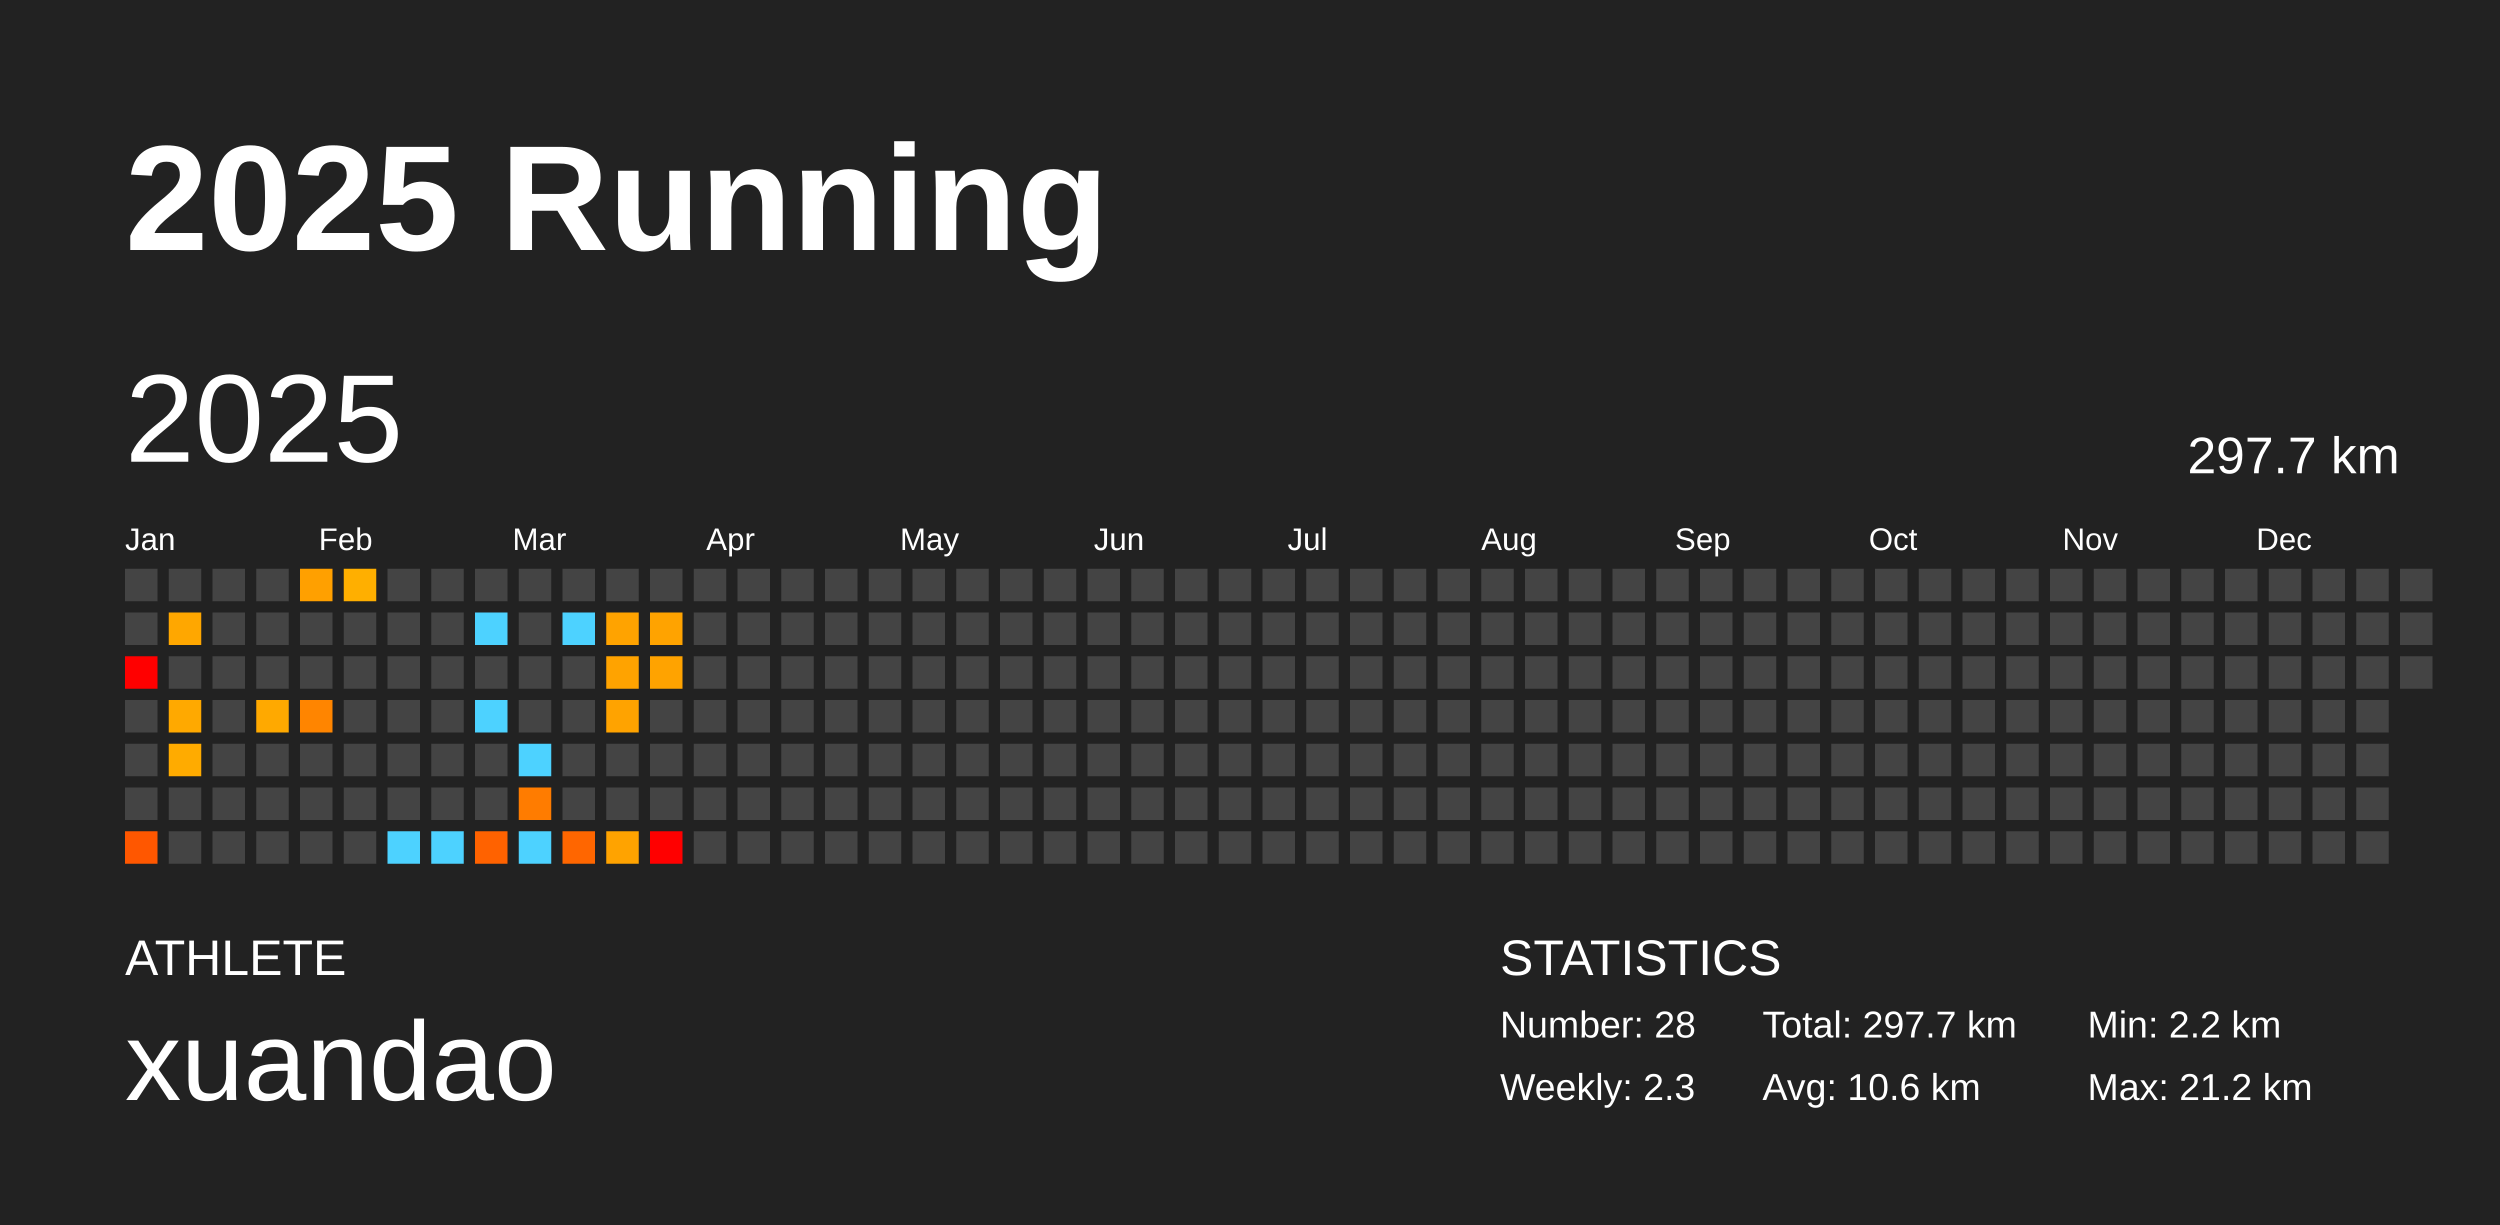
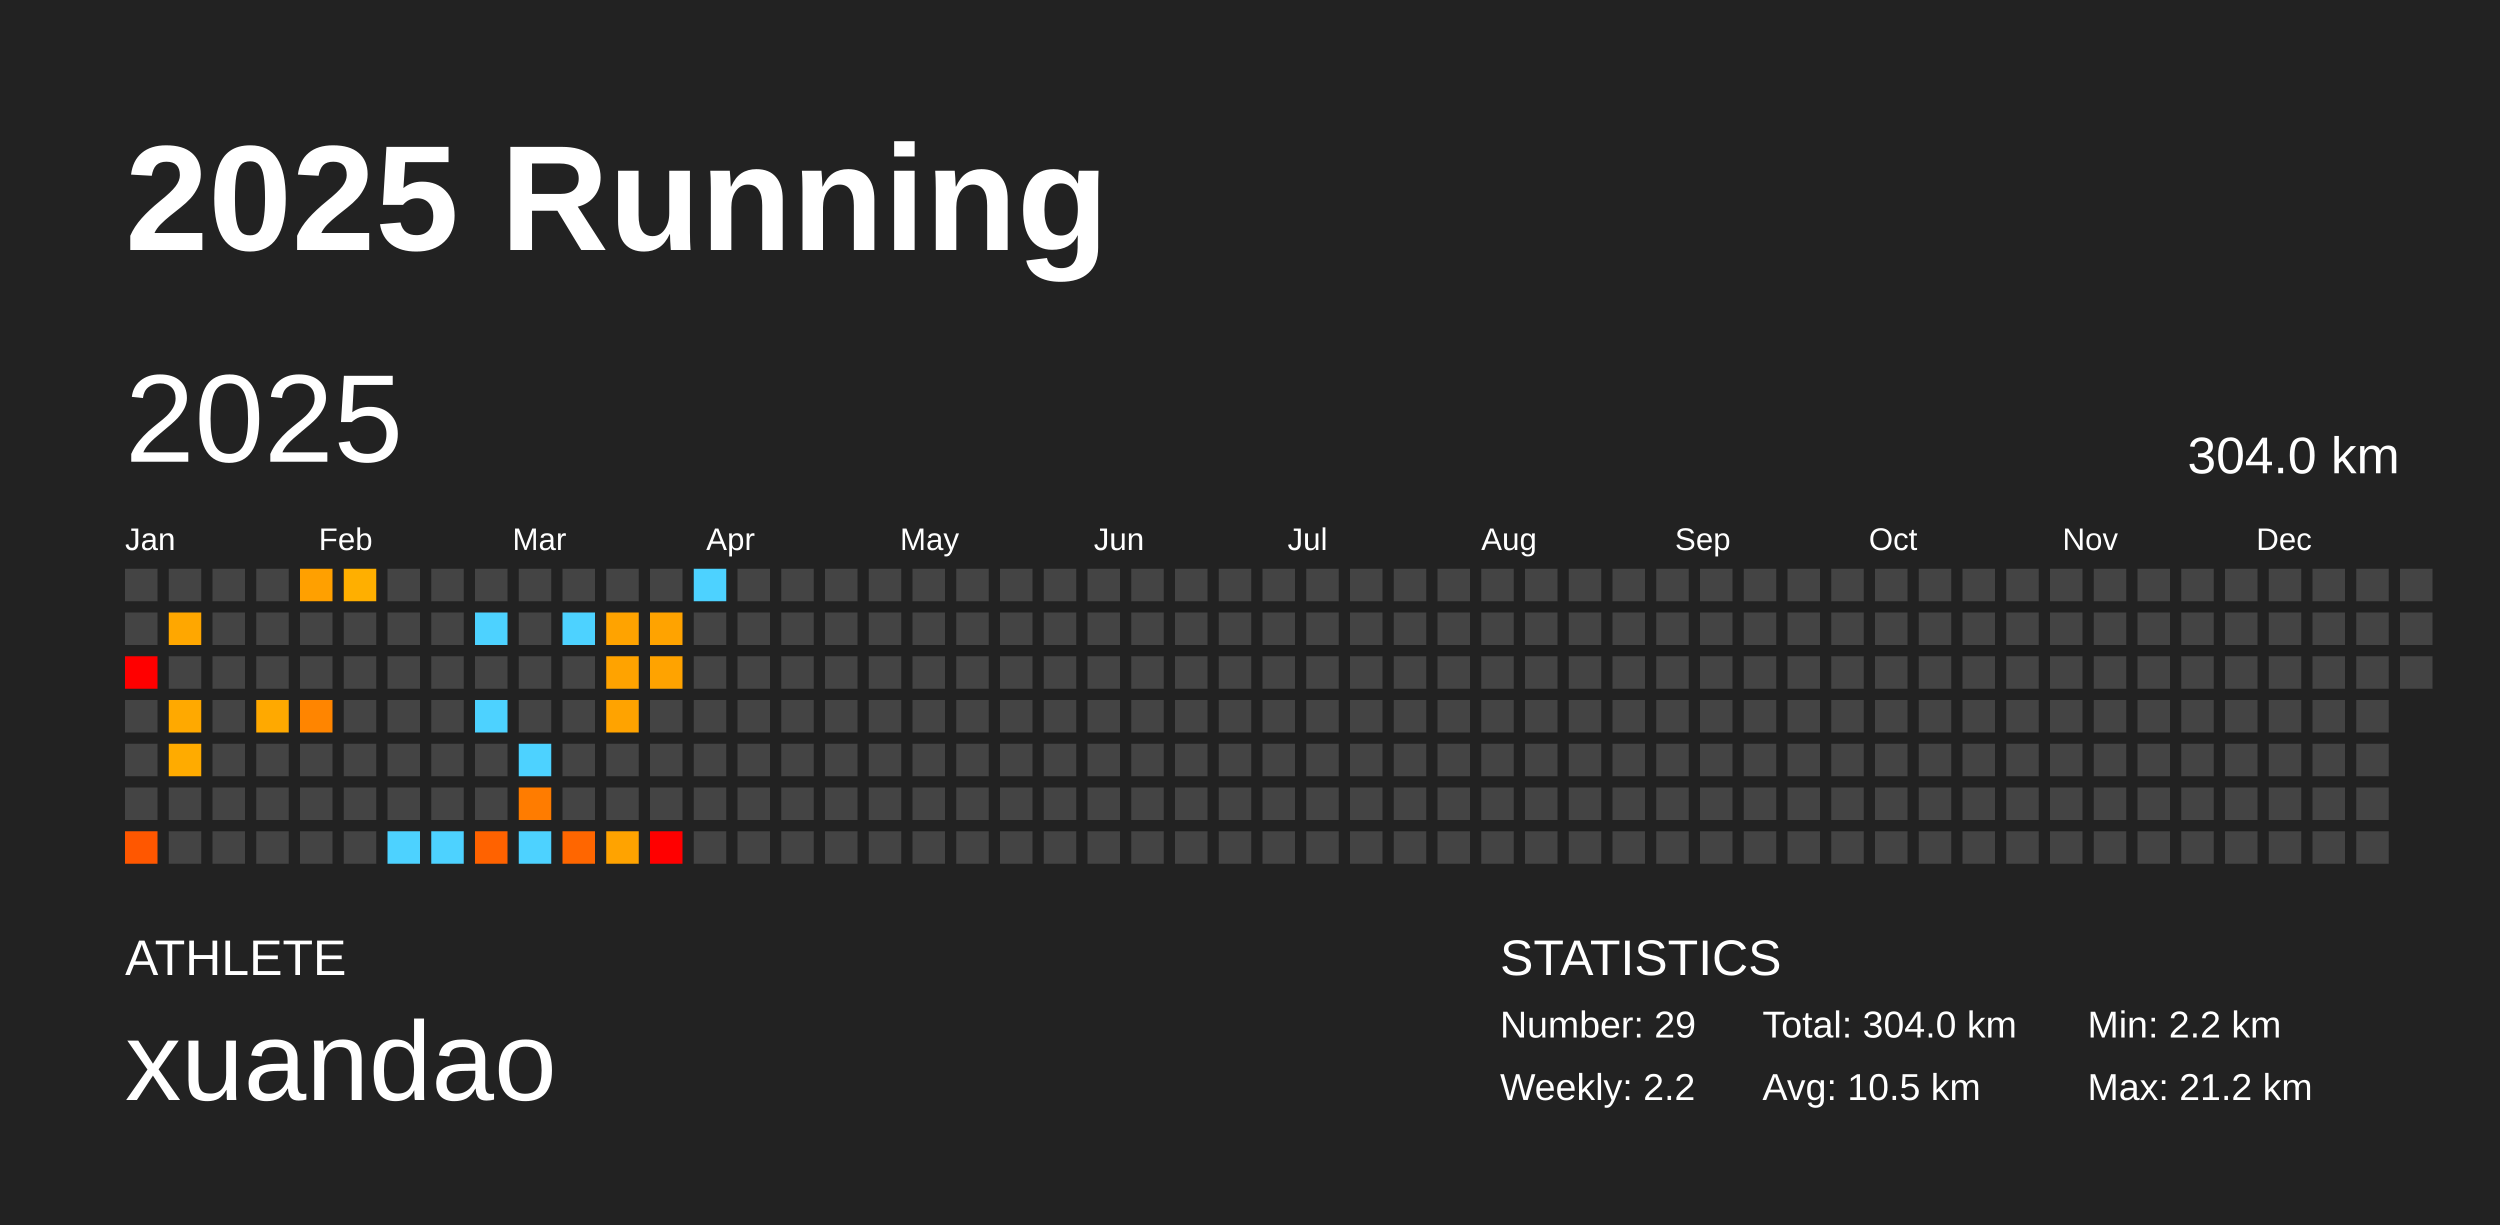
<svg xmlns="http://www.w3.org/2000/svg" baseProfile="full" height="98mm" version="1.1" viewBox="0,0,200,98" width="200mm">
  <defs />
  <rect fill="#222222" height="98" width="200" x="0" y="0" />
  <text fill="#FFFFFF" style="font-size:12px; font-family:Arial; font-weight:bold;" x="10" y="20">2025 Running</text>
  <text fill="#FFFFFF" style="font-size:4px; font-family:Arial" x="10" y="78">ATHLETE</text>
  <text fill="#FFFFFF" style="font-size:9px; font-family:Arial" x="10" y="88">xuandao</text>
  <text fill="#FFFFFF" style="font-size:4px; font-family:Arial" x="120" y="78">STATISTICS</text>
-   <text fill="#FFFFFF" style="font-size:3px; font-family:Arial" x="120" y="83">Number: 28</text>
-   <text fill="#FFFFFF" style="font-size:3px; font-family:Arial" x="120" y="88">Weekly: 2.3</text>
-   <text fill="#FFFFFF" style="font-size:3px; font-family:Arial" x="141" y="83">Total: 297.7 km</text>
-   <text fill="#FFFFFF" style="font-size:3px; font-family:Arial" x="141" y="88">Avg: 10.6 km</text>
+   <text fill="#FFFFFF" style="font-size:3px; font-family:Arial" x="120" y="83">Number: 29</text>
+   <text fill="#FFFFFF" style="font-size:3px; font-family:Arial" x="120" y="88">Weekly: 2.2</text>
+   <text fill="#FFFFFF" style="font-size:3px; font-family:Arial" x="141" y="83">Total: 304.0 km</text>
+   <text fill="#FFFFFF" style="font-size:3px; font-family:Arial" x="141" y="88">Avg: 10.5 km</text>
  <text fill="#FFFFFF" style="font-size:3px; font-family:Arial" x="167" y="83">Min: 2.2 km</text>
  <text fill="#FFFFFF" style="font-size:3px; font-family:Arial" x="167" y="88">Max: 21.2 km</text>
  <text dominant-baseline="hanging" fill="#FFFFFF" style="font-size:10.0px; font-family:Arial;" x="10" y="30">2025</text>
-   <text dominant-baseline="hanging" fill="#FFFFFF" style="font-size:4.125px; font-family:Arial;" x="175" y="35">297.7 km</text>
+   <text dominant-baseline="hanging" fill="#FFFFFF" style="font-size:4.125px; font-family:Arial;" x="175" y="35">304.0 km</text>
  <text fill="#FFFFFF" style="font-size:2.5px; font-family:Arial" x="10.0" y="44">Jan</text>
  <text fill="#FFFFFF" style="font-size:2.5px; font-family:Arial" x="25.5" y="44">Feb</text>
  <text fill="#FFFFFF" style="font-size:2.5px; font-family:Arial" x="41.0" y="44">Mar</text>
  <text fill="#FFFFFF" style="font-size:2.5px; font-family:Arial" x="56.5" y="44">Apr</text>
  <text fill="#FFFFFF" style="font-size:2.5px; font-family:Arial" x="72.0" y="44">May</text>
  <text fill="#FFFFFF" style="font-size:2.5px; font-family:Arial" x="87.5" y="44">Jun</text>
  <text fill="#FFFFFF" style="font-size:2.5px; font-family:Arial" x="103.0" y="44">Jul</text>
  <text fill="#FFFFFF" style="font-size:2.5px; font-family:Arial" x="118.5" y="44">Aug</text>
  <text fill="#FFFFFF" style="font-size:2.5px; font-family:Arial" x="134.0" y="44">Sep</text>
  <text fill="#FFFFFF" style="font-size:2.5px; font-family:Arial" x="149.5" y="44">Oct</text>
  <text fill="#FFFFFF" style="font-size:2.5px; font-family:Arial" x="165.0" y="44">Nov</text>
  <text fill="#FFFFFF" style="font-size:2.5px; font-family:Arial" x="180.5" y="44">Dec</text>
  <rect fill="#444444" height="2.6" width="2.6" x="10.0" y="45.5" />
  <rect fill="#444444" height="2.6" width="2.6" x="10.0" y="49.0" />
  <rect fill="red" height="2.6" width="2.6" x="10.0" y="52.5" />
  <rect fill="#444444" height="2.6" width="2.6" x="10.0" y="56.0" />
  <rect fill="#444444" height="2.6" width="2.6" x="10.0" y="59.5" />
  <rect fill="#444444" height="2.6" width="2.6" x="10.0" y="63.0" />
  <rect fill="#ff5700" height="2.6" width="2.6" x="10.0" y="66.5" />
  <rect fill="#444444" height="2.6" width="2.6" x="13.5" y="45.5" />
  <rect fill="#ffa700" height="2.6" width="2.6" x="13.5" y="49.0" />
  <rect fill="#444444" height="2.6" width="2.6" x="13.5" y="52.5" />
  <rect fill="#ffa900" height="2.6" width="2.6" x="13.5" y="56.0" />
  <rect fill="#ffab00" height="2.6" width="2.6" x="13.5" y="59.5" />
  <rect fill="#444444" height="2.6" width="2.6" x="13.5" y="63.0" />
  <rect fill="#444444" height="2.6" width="2.6" x="13.5" y="66.5" />
  <rect fill="#444444" height="2.6" width="2.6" x="17.0" y="45.5" />
  <rect fill="#444444" height="2.6" width="2.6" x="17.0" y="49.0" />
  <rect fill="#444444" height="2.6" width="2.6" x="17.0" y="52.5" />
  <rect fill="#444444" height="2.6" width="2.6" x="17.0" y="56.0" />
  <rect fill="#444444" height="2.6" width="2.6" x="17.0" y="59.5" />
  <rect fill="#444444" height="2.6" width="2.6" x="17.0" y="63.0" />
  <rect fill="#444444" height="2.6" width="2.6" x="17.0" y="66.5" />
  <rect fill="#444444" height="2.6" width="2.6" x="20.5" y="45.5" />
  <rect fill="#444444" height="2.6" width="2.6" x="20.5" y="49.0" />
  <rect fill="#444444" height="2.6" width="2.6" x="20.5" y="52.5" />
  <rect fill="#ffa900" height="2.6" width="2.6" x="20.5" y="56.0" />
  <rect fill="#444444" height="2.6" width="2.6" x="20.5" y="59.5" />
  <rect fill="#444444" height="2.6" width="2.6" x="20.5" y="63.0" />
  <rect fill="#444444" height="2.6" width="2.6" x="20.5" y="66.5" />
  <rect fill="#ffa000" height="2.6" width="2.6" x="24.0" y="45.5" />
  <rect fill="#444444" height="2.6" width="2.6" x="24.0" y="49.0" />
  <rect fill="#444444" height="2.6" width="2.6" x="24.0" y="52.5" />
  <rect fill="#ff8500" height="2.6" width="2.6" x="24.0" y="56.0" />
  <rect fill="#444444" height="2.6" width="2.6" x="24.0" y="59.5" />
  <rect fill="#444444" height="2.6" width="2.6" x="24.0" y="63.0" />
  <rect fill="#444444" height="2.6" width="2.6" x="24.0" y="66.5" />
  <rect fill="#ffaf00" height="2.6" width="2.6" x="27.5" y="45.5" />
  <rect fill="#444444" height="2.6" width="2.6" x="27.5" y="49.0" />
  <rect fill="#444444" height="2.6" width="2.6" x="27.5" y="52.5" />
  <rect fill="#444444" height="2.6" width="2.6" x="27.5" y="56.0" />
  <rect fill="#444444" height="2.6" width="2.6" x="27.5" y="59.5" />
  <rect fill="#444444" height="2.6" width="2.6" x="27.5" y="63.0" />
  <rect fill="#444444" height="2.6" width="2.6" x="27.5" y="66.5" />
  <rect fill="#444444" height="2.6" width="2.6" x="31.0" y="45.5" />
  <rect fill="#444444" height="2.6" width="2.6" x="31.0" y="49.0" />
  <rect fill="#444444" height="2.6" width="2.6" x="31.0" y="52.5" />
  <rect fill="#444444" height="2.6" width="2.6" x="31.0" y="56.0" />
  <rect fill="#444444" height="2.6" width="2.6" x="31.0" y="59.5" />
  <rect fill="#444444" height="2.6" width="2.6" x="31.0" y="63.0" />
  <rect fill="#4dd2ff" height="2.6" width="2.6" x="31.0" y="66.5" />
  <rect fill="#444444" height="2.6" width="2.6" x="34.5" y="45.5" />
  <rect fill="#444444" height="2.6" width="2.6" x="34.5" y="49.0" />
  <rect fill="#444444" height="2.6" width="2.6" x="34.5" y="52.5" />
  <rect fill="#444444" height="2.6" width="2.6" x="34.5" y="56.0" />
  <rect fill="#444444" height="2.6" width="2.6" x="34.5" y="59.5" />
  <rect fill="#444444" height="2.6" width="2.6" x="34.5" y="63.0" />
  <rect fill="#4dd2ff" height="2.6" width="2.6" x="34.5" y="66.5" />
  <rect fill="#444444" height="2.6" width="2.6" x="38.0" y="45.5" />
  <rect fill="#4dd2ff" height="2.6" width="2.6" x="38.0" y="49.0" />
  <rect fill="#444444" height="2.6" width="2.6" x="38.0" y="52.5" />
  <rect fill="#4dd2ff" height="2.6" width="2.6" x="38.0" y="56.0" />
  <rect fill="#444444" height="2.6" width="2.6" x="38.0" y="59.5" />
  <rect fill="#444444" height="2.6" width="2.6" x="38.0" y="63.0" />
  <rect fill="#ff6200" height="2.6" width="2.6" x="38.0" y="66.5" />
  <rect fill="#444444" height="2.6" width="2.6" x="41.5" y="45.5" />
  <rect fill="#444444" height="2.6" width="2.6" x="41.5" y="49.0" />
  <rect fill="#444444" height="2.6" width="2.6" x="41.5" y="52.5" />
  <rect fill="#444444" height="2.6" width="2.6" x="41.5" y="56.0" />
  <rect fill="#4dd2ff" height="2.6" width="2.6" x="41.5" y="59.5" />
  <rect fill="#ff7c00" height="2.6" width="2.6" x="41.5" y="63.0" />
  <rect fill="#4dd2ff" height="2.6" width="2.6" x="41.5" y="66.5" />
  <rect fill="#444444" height="2.6" width="2.6" x="45.0" y="45.5" />
  <rect fill="#4dd2ff" height="2.6" width="2.6" x="45.0" y="49.0" />
  <rect fill="#444444" height="2.6" width="2.6" x="45.0" y="52.5" />
  <rect fill="#444444" height="2.6" width="2.6" x="45.0" y="56.0" />
  <rect fill="#444444" height="2.6" width="2.6" x="45.0" y="59.5" />
  <rect fill="#444444" height="2.6" width="2.6" x="45.0" y="63.0" />
  <rect fill="#ff6600" height="2.6" width="2.6" x="45.0" y="66.5" />
  <rect fill="#444444" height="2.6" width="2.6" x="48.5" y="45.5" />
  <rect fill="#ffa300" height="2.6" width="2.6" x="48.5" y="49.0" />
  <rect fill="#ffa300" height="2.6" width="2.6" x="48.5" y="52.5" />
  <rect fill="#ffa300" height="2.6" width="2.6" x="48.5" y="56.0" />
  <rect fill="#444444" height="2.6" width="2.6" x="48.5" y="59.5" />
  <rect fill="#444444" height="2.6" width="2.6" x="48.5" y="63.0" />
  <rect fill="#ffa300" height="2.6" width="2.6" x="48.5" y="66.5" />
  <rect fill="#444444" height="2.6" width="2.6" x="52.0" y="45.5" />
  <rect fill="#ffa300" height="2.6" width="2.6" x="52.0" y="49.0" />
  <rect fill="#ffa300" height="2.6" width="2.6" x="52.0" y="52.5" />
  <rect fill="#444444" height="2.6" width="2.6" x="52.0" y="56.0" />
  <rect fill="#444444" height="2.6" width="2.6" x="52.0" y="59.5" />
  <rect fill="#444444" height="2.6" width="2.6" x="52.0" y="63.0" />
  <rect fill="red" height="2.6" width="2.6" x="52.0" y="66.5" />
-   <rect fill="#444444" height="2.6" width="2.6" x="55.5" y="45.5" />
+   <rect fill="#4dd2ff" height="2.6" width="2.6" x="55.5" y="45.5" />
  <rect fill="#444444" height="2.6" width="2.6" x="55.5" y="49.0" />
  <rect fill="#444444" height="2.6" width="2.6" x="55.5" y="52.5" />
  <rect fill="#444444" height="2.6" width="2.6" x="55.5" y="56.0" />
  <rect fill="#444444" height="2.6" width="2.6" x="55.5" y="59.5" />
  <rect fill="#444444" height="2.6" width="2.6" x="55.5" y="63.0" />
  <rect fill="#444444" height="2.6" width="2.6" x="55.5" y="66.5" />
  <rect fill="#444444" height="2.6" width="2.6" x="59.0" y="45.5" />
  <rect fill="#444444" height="2.6" width="2.6" x="59.0" y="49.0" />
  <rect fill="#444444" height="2.6" width="2.6" x="59.0" y="52.5" />
  <rect fill="#444444" height="2.6" width="2.6" x="59.0" y="56.0" />
  <rect fill="#444444" height="2.6" width="2.6" x="59.0" y="59.5" />
  <rect fill="#444444" height="2.6" width="2.6" x="59.0" y="63.0" />
  <rect fill="#444444" height="2.6" width="2.6" x="59.0" y="66.5" />
  <rect fill="#444444" height="2.6" width="2.6" x="62.5" y="45.5" />
  <rect fill="#444444" height="2.6" width="2.6" x="62.5" y="49.0" />
  <rect fill="#444444" height="2.6" width="2.6" x="62.5" y="52.5" />
  <rect fill="#444444" height="2.6" width="2.6" x="62.5" y="56.0" />
  <rect fill="#444444" height="2.6" width="2.6" x="62.5" y="59.5" />
  <rect fill="#444444" height="2.6" width="2.6" x="62.5" y="63.0" />
  <rect fill="#444444" height="2.6" width="2.6" x="62.5" y="66.5" />
  <rect fill="#444444" height="2.6" width="2.6" x="66.0" y="45.5" />
  <rect fill="#444444" height="2.6" width="2.6" x="66.0" y="49.0" />
  <rect fill="#444444" height="2.6" width="2.6" x="66.0" y="52.5" />
  <rect fill="#444444" height="2.6" width="2.6" x="66.0" y="56.0" />
  <rect fill="#444444" height="2.6" width="2.6" x="66.0" y="59.5" />
  <rect fill="#444444" height="2.6" width="2.6" x="66.0" y="63.0" />
  <rect fill="#444444" height="2.6" width="2.6" x="66.0" y="66.5" />
  <rect fill="#444444" height="2.6" width="2.6" x="69.5" y="45.5" />
  <rect fill="#444444" height="2.6" width="2.6" x="69.5" y="49.0" />
  <rect fill="#444444" height="2.6" width="2.6" x="69.5" y="52.5" />
  <rect fill="#444444" height="2.6" width="2.6" x="69.5" y="56.0" />
  <rect fill="#444444" height="2.6" width="2.6" x="69.5" y="59.5" />
  <rect fill="#444444" height="2.6" width="2.6" x="69.5" y="63.0" />
  <rect fill="#444444" height="2.6" width="2.6" x="69.5" y="66.5" />
  <rect fill="#444444" height="2.6" width="2.6" x="73.0" y="45.5" />
  <rect fill="#444444" height="2.6" width="2.6" x="73.0" y="49.0" />
  <rect fill="#444444" height="2.6" width="2.6" x="73.0" y="52.5" />
  <rect fill="#444444" height="2.6" width="2.6" x="73.0" y="56.0" />
  <rect fill="#444444" height="2.6" width="2.6" x="73.0" y="59.5" />
  <rect fill="#444444" height="2.6" width="2.6" x="73.0" y="63.0" />
  <rect fill="#444444" height="2.6" width="2.6" x="73.0" y="66.5" />
  <rect fill="#444444" height="2.6" width="2.6" x="76.5" y="45.5" />
  <rect fill="#444444" height="2.6" width="2.6" x="76.5" y="49.0" />
  <rect fill="#444444" height="2.6" width="2.6" x="76.5" y="52.5" />
  <rect fill="#444444" height="2.6" width="2.6" x="76.5" y="56.0" />
  <rect fill="#444444" height="2.6" width="2.6" x="76.5" y="59.5" />
  <rect fill="#444444" height="2.6" width="2.6" x="76.5" y="63.0" />
  <rect fill="#444444" height="2.6" width="2.6" x="76.5" y="66.5" />
  <rect fill="#444444" height="2.6" width="2.6" x="80.0" y="45.5" />
  <rect fill="#444444" height="2.6" width="2.6" x="80.0" y="49.0" />
  <rect fill="#444444" height="2.6" width="2.6" x="80.0" y="52.5" />
  <rect fill="#444444" height="2.6" width="2.6" x="80.0" y="56.0" />
  <rect fill="#444444" height="2.6" width="2.6" x="80.0" y="59.5" />
  <rect fill="#444444" height="2.6" width="2.6" x="80.0" y="63.0" />
  <rect fill="#444444" height="2.6" width="2.6" x="80.0" y="66.5" />
  <rect fill="#444444" height="2.6" width="2.6" x="83.5" y="45.5" />
  <rect fill="#444444" height="2.6" width="2.6" x="83.5" y="49.0" />
  <rect fill="#444444" height="2.6" width="2.6" x="83.5" y="52.5" />
  <rect fill="#444444" height="2.6" width="2.6" x="83.5" y="56.0" />
  <rect fill="#444444" height="2.6" width="2.6" x="83.5" y="59.5" />
  <rect fill="#444444" height="2.6" width="2.6" x="83.5" y="63.0" />
  <rect fill="#444444" height="2.6" width="2.6" x="83.5" y="66.5" />
  <rect fill="#444444" height="2.6" width="2.6" x="87.0" y="45.5" />
  <rect fill="#444444" height="2.6" width="2.6" x="87.0" y="49.0" />
  <rect fill="#444444" height="2.6" width="2.6" x="87.0" y="52.5" />
  <rect fill="#444444" height="2.6" width="2.6" x="87.0" y="56.0" />
  <rect fill="#444444" height="2.6" width="2.6" x="87.0" y="59.5" />
  <rect fill="#444444" height="2.6" width="2.6" x="87.0" y="63.0" />
  <rect fill="#444444" height="2.6" width="2.6" x="87.0" y="66.5" />
  <rect fill="#444444" height="2.6" width="2.6" x="90.5" y="45.5" />
  <rect fill="#444444" height="2.6" width="2.6" x="90.5" y="49.0" />
  <rect fill="#444444" height="2.6" width="2.6" x="90.5" y="52.5" />
  <rect fill="#444444" height="2.6" width="2.6" x="90.5" y="56.0" />
  <rect fill="#444444" height="2.6" width="2.6" x="90.5" y="59.5" />
  <rect fill="#444444" height="2.6" width="2.6" x="90.5" y="63.0" />
  <rect fill="#444444" height="2.6" width="2.6" x="90.5" y="66.5" />
  <rect fill="#444444" height="2.6" width="2.6" x="94.0" y="45.5" />
  <rect fill="#444444" height="2.6" width="2.6" x="94.0" y="49.0" />
  <rect fill="#444444" height="2.6" width="2.6" x="94.0" y="52.5" />
  <rect fill="#444444" height="2.6" width="2.6" x="94.0" y="56.0" />
  <rect fill="#444444" height="2.6" width="2.6" x="94.0" y="59.5" />
  <rect fill="#444444" height="2.6" width="2.6" x="94.0" y="63.0" />
  <rect fill="#444444" height="2.6" width="2.6" x="94.0" y="66.5" />
  <rect fill="#444444" height="2.6" width="2.6" x="97.5" y="45.5" />
  <rect fill="#444444" height="2.6" width="2.6" x="97.5" y="49.0" />
  <rect fill="#444444" height="2.6" width="2.6" x="97.5" y="52.5" />
  <rect fill="#444444" height="2.6" width="2.6" x="97.5" y="56.0" />
  <rect fill="#444444" height="2.6" width="2.6" x="97.5" y="59.5" />
  <rect fill="#444444" height="2.6" width="2.6" x="97.5" y="63.0" />
  <rect fill="#444444" height="2.6" width="2.6" x="97.5" y="66.5" />
  <rect fill="#444444" height="2.6" width="2.6" x="101.0" y="45.5" />
  <rect fill="#444444" height="2.6" width="2.6" x="101.0" y="49.0" />
  <rect fill="#444444" height="2.6" width="2.6" x="101.0" y="52.5" />
  <rect fill="#444444" height="2.6" width="2.6" x="101.0" y="56.0" />
  <rect fill="#444444" height="2.6" width="2.6" x="101.0" y="59.5" />
  <rect fill="#444444" height="2.6" width="2.6" x="101.0" y="63.0" />
  <rect fill="#444444" height="2.6" width="2.6" x="101.0" y="66.5" />
  <rect fill="#444444" height="2.6" width="2.6" x="104.5" y="45.5" />
  <rect fill="#444444" height="2.6" width="2.6" x="104.5" y="49.0" />
  <rect fill="#444444" height="2.6" width="2.6" x="104.5" y="52.5" />
  <rect fill="#444444" height="2.6" width="2.6" x="104.5" y="56.0" />
  <rect fill="#444444" height="2.6" width="2.6" x="104.5" y="59.5" />
  <rect fill="#444444" height="2.6" width="2.6" x="104.5" y="63.0" />
  <rect fill="#444444" height="2.6" width="2.6" x="104.5" y="66.5" />
  <rect fill="#444444" height="2.6" width="2.6" x="108.0" y="45.5" />
  <rect fill="#444444" height="2.6" width="2.6" x="108.0" y="49.0" />
  <rect fill="#444444" height="2.6" width="2.6" x="108.0" y="52.5" />
  <rect fill="#444444" height="2.6" width="2.6" x="108.0" y="56.0" />
  <rect fill="#444444" height="2.6" width="2.6" x="108.0" y="59.5" />
  <rect fill="#444444" height="2.6" width="2.6" x="108.0" y="63.0" />
  <rect fill="#444444" height="2.6" width="2.6" x="108.0" y="66.5" />
  <rect fill="#444444" height="2.6" width="2.6" x="111.5" y="45.5" />
  <rect fill="#444444" height="2.6" width="2.6" x="111.5" y="49.0" />
  <rect fill="#444444" height="2.6" width="2.6" x="111.5" y="52.5" />
  <rect fill="#444444" height="2.6" width="2.6" x="111.5" y="56.0" />
  <rect fill="#444444" height="2.6" width="2.6" x="111.5" y="59.5" />
  <rect fill="#444444" height="2.6" width="2.6" x="111.5" y="63.0" />
  <rect fill="#444444" height="2.6" width="2.6" x="111.5" y="66.5" />
  <rect fill="#444444" height="2.6" width="2.6" x="115.0" y="45.5" />
  <rect fill="#444444" height="2.6" width="2.6" x="115.0" y="49.0" />
  <rect fill="#444444" height="2.6" width="2.6" x="115.0" y="52.5" />
  <rect fill="#444444" height="2.6" width="2.6" x="115.0" y="56.0" />
  <rect fill="#444444" height="2.6" width="2.6" x="115.0" y="59.5" />
  <rect fill="#444444" height="2.6" width="2.6" x="115.0" y="63.0" />
  <rect fill="#444444" height="2.6" width="2.6" x="115.0" y="66.5" />
  <rect fill="#444444" height="2.6" width="2.6" x="118.5" y="45.5" />
  <rect fill="#444444" height="2.6" width="2.6" x="118.5" y="49.0" />
  <rect fill="#444444" height="2.6" width="2.6" x="118.5" y="52.5" />
  <rect fill="#444444" height="2.6" width="2.6" x="118.5" y="56.0" />
  <rect fill="#444444" height="2.6" width="2.6" x="118.5" y="59.5" />
  <rect fill="#444444" height="2.6" width="2.6" x="118.5" y="63.0" />
  <rect fill="#444444" height="2.6" width="2.6" x="118.5" y="66.5" />
  <rect fill="#444444" height="2.6" width="2.6" x="122.0" y="45.5" />
  <rect fill="#444444" height="2.6" width="2.6" x="122.0" y="49.0" />
  <rect fill="#444444" height="2.6" width="2.6" x="122.0" y="52.5" />
  <rect fill="#444444" height="2.6" width="2.6" x="122.0" y="56.0" />
  <rect fill="#444444" height="2.6" width="2.6" x="122.0" y="59.5" />
  <rect fill="#444444" height="2.6" width="2.6" x="122.0" y="63.0" />
  <rect fill="#444444" height="2.6" width="2.6" x="122.0" y="66.5" />
  <rect fill="#444444" height="2.6" width="2.6" x="125.5" y="45.5" />
  <rect fill="#444444" height="2.6" width="2.6" x="125.5" y="49.0" />
  <rect fill="#444444" height="2.6" width="2.6" x="125.5" y="52.5" />
  <rect fill="#444444" height="2.6" width="2.6" x="125.5" y="56.0" />
  <rect fill="#444444" height="2.6" width="2.6" x="125.5" y="59.5" />
  <rect fill="#444444" height="2.6" width="2.6" x="125.5" y="63.0" />
  <rect fill="#444444" height="2.6" width="2.6" x="125.5" y="66.5" />
  <rect fill="#444444" height="2.6" width="2.6" x="129.0" y="45.5" />
  <rect fill="#444444" height="2.6" width="2.6" x="129.0" y="49.0" />
  <rect fill="#444444" height="2.6" width="2.6" x="129.0" y="52.5" />
  <rect fill="#444444" height="2.6" width="2.6" x="129.0" y="56.0" />
  <rect fill="#444444" height="2.6" width="2.6" x="129.0" y="59.5" />
  <rect fill="#444444" height="2.6" width="2.6" x="129.0" y="63.0" />
  <rect fill="#444444" height="2.6" width="2.6" x="129.0" y="66.5" />
  <rect fill="#444444" height="2.6" width="2.6" x="132.5" y="45.5" />
  <rect fill="#444444" height="2.6" width="2.6" x="132.5" y="49.0" />
  <rect fill="#444444" height="2.6" width="2.6" x="132.5" y="52.5" />
  <rect fill="#444444" height="2.6" width="2.6" x="132.5" y="56.0" />
  <rect fill="#444444" height="2.6" width="2.6" x="132.5" y="59.5" />
  <rect fill="#444444" height="2.6" width="2.6" x="132.5" y="63.0" />
  <rect fill="#444444" height="2.6" width="2.6" x="132.5" y="66.5" />
  <rect fill="#444444" height="2.6" width="2.6" x="136.0" y="45.5" />
  <rect fill="#444444" height="2.6" width="2.6" x="136.0" y="49.0" />
  <rect fill="#444444" height="2.6" width="2.6" x="136.0" y="52.5" />
  <rect fill="#444444" height="2.6" width="2.6" x="136.0" y="56.0" />
  <rect fill="#444444" height="2.6" width="2.6" x="136.0" y="59.5" />
  <rect fill="#444444" height="2.6" width="2.6" x="136.0" y="63.0" />
  <rect fill="#444444" height="2.6" width="2.6" x="136.0" y="66.5" />
  <rect fill="#444444" height="2.6" width="2.6" x="139.5" y="45.5" />
  <rect fill="#444444" height="2.6" width="2.6" x="139.5" y="49.0" />
  <rect fill="#444444" height="2.6" width="2.6" x="139.5" y="52.5" />
  <rect fill="#444444" height="2.6" width="2.6" x="139.5" y="56.0" />
  <rect fill="#444444" height="2.6" width="2.6" x="139.5" y="59.5" />
  <rect fill="#444444" height="2.6" width="2.6" x="139.5" y="63.0" />
  <rect fill="#444444" height="2.6" width="2.6" x="139.5" y="66.5" />
  <rect fill="#444444" height="2.6" width="2.6" x="143.0" y="45.5" />
  <rect fill="#444444" height="2.6" width="2.6" x="143.0" y="49.0" />
  <rect fill="#444444" height="2.6" width="2.6" x="143.0" y="52.5" />
  <rect fill="#444444" height="2.6" width="2.6" x="143.0" y="56.0" />
  <rect fill="#444444" height="2.6" width="2.6" x="143.0" y="59.5" />
  <rect fill="#444444" height="2.6" width="2.6" x="143.0" y="63.0" />
  <rect fill="#444444" height="2.6" width="2.6" x="143.0" y="66.5" />
  <rect fill="#444444" height="2.6" width="2.6" x="146.5" y="45.5" />
  <rect fill="#444444" height="2.6" width="2.6" x="146.5" y="49.0" />
  <rect fill="#444444" height="2.6" width="2.6" x="146.5" y="52.5" />
  <rect fill="#444444" height="2.6" width="2.6" x="146.5" y="56.0" />
  <rect fill="#444444" height="2.6" width="2.6" x="146.5" y="59.5" />
  <rect fill="#444444" height="2.6" width="2.6" x="146.5" y="63.0" />
  <rect fill="#444444" height="2.6" width="2.6" x="146.5" y="66.5" />
  <rect fill="#444444" height="2.6" width="2.6" x="150.0" y="45.5" />
  <rect fill="#444444" height="2.6" width="2.6" x="150.0" y="49.0" />
  <rect fill="#444444" height="2.6" width="2.6" x="150.0" y="52.5" />
  <rect fill="#444444" height="2.6" width="2.6" x="150.0" y="56.0" />
  <rect fill="#444444" height="2.6" width="2.6" x="150.0" y="59.5" />
  <rect fill="#444444" height="2.6" width="2.6" x="150.0" y="63.0" />
  <rect fill="#444444" height="2.6" width="2.6" x="150.0" y="66.5" />
  <rect fill="#444444" height="2.6" width="2.6" x="153.5" y="45.5" />
  <rect fill="#444444" height="2.6" width="2.6" x="153.5" y="49.0" />
  <rect fill="#444444" height="2.6" width="2.6" x="153.5" y="52.5" />
  <rect fill="#444444" height="2.6" width="2.6" x="153.5" y="56.0" />
  <rect fill="#444444" height="2.6" width="2.6" x="153.5" y="59.5" />
  <rect fill="#444444" height="2.6" width="2.6" x="153.5" y="63.0" />
  <rect fill="#444444" height="2.6" width="2.6" x="153.5" y="66.5" />
  <rect fill="#444444" height="2.6" width="2.6" x="157.0" y="45.5" />
  <rect fill="#444444" height="2.6" width="2.6" x="157.0" y="49.0" />
  <rect fill="#444444" height="2.6" width="2.6" x="157.0" y="52.5" />
  <rect fill="#444444" height="2.6" width="2.6" x="157.0" y="56.0" />
  <rect fill="#444444" height="2.6" width="2.6" x="157.0" y="59.5" />
  <rect fill="#444444" height="2.6" width="2.6" x="157.0" y="63.0" />
  <rect fill="#444444" height="2.6" width="2.6" x="157.0" y="66.5" />
  <rect fill="#444444" height="2.6" width="2.6" x="160.5" y="45.5" />
  <rect fill="#444444" height="2.6" width="2.6" x="160.5" y="49.0" />
  <rect fill="#444444" height="2.6" width="2.6" x="160.5" y="52.5" />
  <rect fill="#444444" height="2.6" width="2.6" x="160.5" y="56.0" />
  <rect fill="#444444" height="2.6" width="2.6" x="160.5" y="59.5" />
  <rect fill="#444444" height="2.6" width="2.6" x="160.5" y="63.0" />
  <rect fill="#444444" height="2.6" width="2.6" x="160.5" y="66.5" />
  <rect fill="#444444" height="2.6" width="2.6" x="164.0" y="45.5" />
  <rect fill="#444444" height="2.6" width="2.6" x="164.0" y="49.0" />
  <rect fill="#444444" height="2.6" width="2.6" x="164.0" y="52.5" />
  <rect fill="#444444" height="2.6" width="2.6" x="164.0" y="56.0" />
  <rect fill="#444444" height="2.6" width="2.6" x="164.0" y="59.5" />
  <rect fill="#444444" height="2.6" width="2.6" x="164.0" y="63.0" />
  <rect fill="#444444" height="2.6" width="2.6" x="164.0" y="66.5" />
  <rect fill="#444444" height="2.6" width="2.6" x="167.5" y="45.5" />
  <rect fill="#444444" height="2.6" width="2.6" x="167.5" y="49.0" />
  <rect fill="#444444" height="2.6" width="2.6" x="167.5" y="52.5" />
  <rect fill="#444444" height="2.6" width="2.6" x="167.5" y="56.0" />
  <rect fill="#444444" height="2.6" width="2.6" x="167.5" y="59.5" />
  <rect fill="#444444" height="2.6" width="2.6" x="167.5" y="63.0" />
  <rect fill="#444444" height="2.6" width="2.6" x="167.5" y="66.5" />
  <rect fill="#444444" height="2.6" width="2.6" x="171.0" y="45.5" />
  <rect fill="#444444" height="2.6" width="2.6" x="171.0" y="49.0" />
  <rect fill="#444444" height="2.6" width="2.6" x="171.0" y="52.5" />
  <rect fill="#444444" height="2.6" width="2.6" x="171.0" y="56.0" />
  <rect fill="#444444" height="2.6" width="2.6" x="171.0" y="59.5" />
  <rect fill="#444444" height="2.6" width="2.6" x="171.0" y="63.0" />
  <rect fill="#444444" height="2.6" width="2.6" x="171.0" y="66.5" />
  <rect fill="#444444" height="2.6" width="2.6" x="174.5" y="45.5" />
  <rect fill="#444444" height="2.6" width="2.6" x="174.5" y="49.0" />
  <rect fill="#444444" height="2.6" width="2.6" x="174.5" y="52.5" />
  <rect fill="#444444" height="2.6" width="2.6" x="174.5" y="56.0" />
  <rect fill="#444444" height="2.6" width="2.6" x="174.5" y="59.5" />
  <rect fill="#444444" height="2.6" width="2.6" x="174.5" y="63.0" />
  <rect fill="#444444" height="2.6" width="2.6" x="174.5" y="66.5" />
  <rect fill="#444444" height="2.6" width="2.6" x="178.0" y="45.5" />
  <rect fill="#444444" height="2.6" width="2.6" x="178.0" y="49.0" />
  <rect fill="#444444" height="2.6" width="2.6" x="178.0" y="52.5" />
  <rect fill="#444444" height="2.6" width="2.6" x="178.0" y="56.0" />
  <rect fill="#444444" height="2.6" width="2.6" x="178.0" y="59.5" />
  <rect fill="#444444" height="2.6" width="2.6" x="178.0" y="63.0" />
  <rect fill="#444444" height="2.6" width="2.6" x="178.0" y="66.5" />
  <rect fill="#444444" height="2.6" width="2.6" x="181.5" y="45.5" />
  <rect fill="#444444" height="2.6" width="2.6" x="181.5" y="49.0" />
  <rect fill="#444444" height="2.6" width="2.6" x="181.5" y="52.5" />
  <rect fill="#444444" height="2.6" width="2.6" x="181.5" y="56.0" />
  <rect fill="#444444" height="2.6" width="2.6" x="181.5" y="59.5" />
  <rect fill="#444444" height="2.6" width="2.6" x="181.5" y="63.0" />
  <rect fill="#444444" height="2.6" width="2.6" x="181.5" y="66.5" />
  <rect fill="#444444" height="2.6" width="2.6" x="185.0" y="45.5" />
  <rect fill="#444444" height="2.6" width="2.6" x="185.0" y="49.0" />
  <rect fill="#444444" height="2.6" width="2.6" x="185.0" y="52.5" />
  <rect fill="#444444" height="2.6" width="2.6" x="185.0" y="56.0" />
  <rect fill="#444444" height="2.6" width="2.6" x="185.0" y="59.5" />
  <rect fill="#444444" height="2.6" width="2.6" x="185.0" y="63.0" />
  <rect fill="#444444" height="2.6" width="2.6" x="185.0" y="66.5" />
  <rect fill="#444444" height="2.6" width="2.6" x="188.5" y="45.5" />
  <rect fill="#444444" height="2.6" width="2.6" x="188.5" y="49.0" />
  <rect fill="#444444" height="2.6" width="2.6" x="188.5" y="52.5" />
  <rect fill="#444444" height="2.6" width="2.6" x="188.5" y="56.0" />
  <rect fill="#444444" height="2.6" width="2.6" x="188.5" y="59.5" />
  <rect fill="#444444" height="2.6" width="2.6" x="188.5" y="63.0" />
  <rect fill="#444444" height="2.6" width="2.6" x="188.5" y="66.5" />
  <rect fill="#444444" height="2.6" width="2.6" x="192.0" y="45.5" />
  <rect fill="#444444" height="2.6" width="2.6" x="192.0" y="49.0" />
  <rect fill="#444444" height="2.6" width="2.6" x="192.0" y="52.5" />
</svg>
